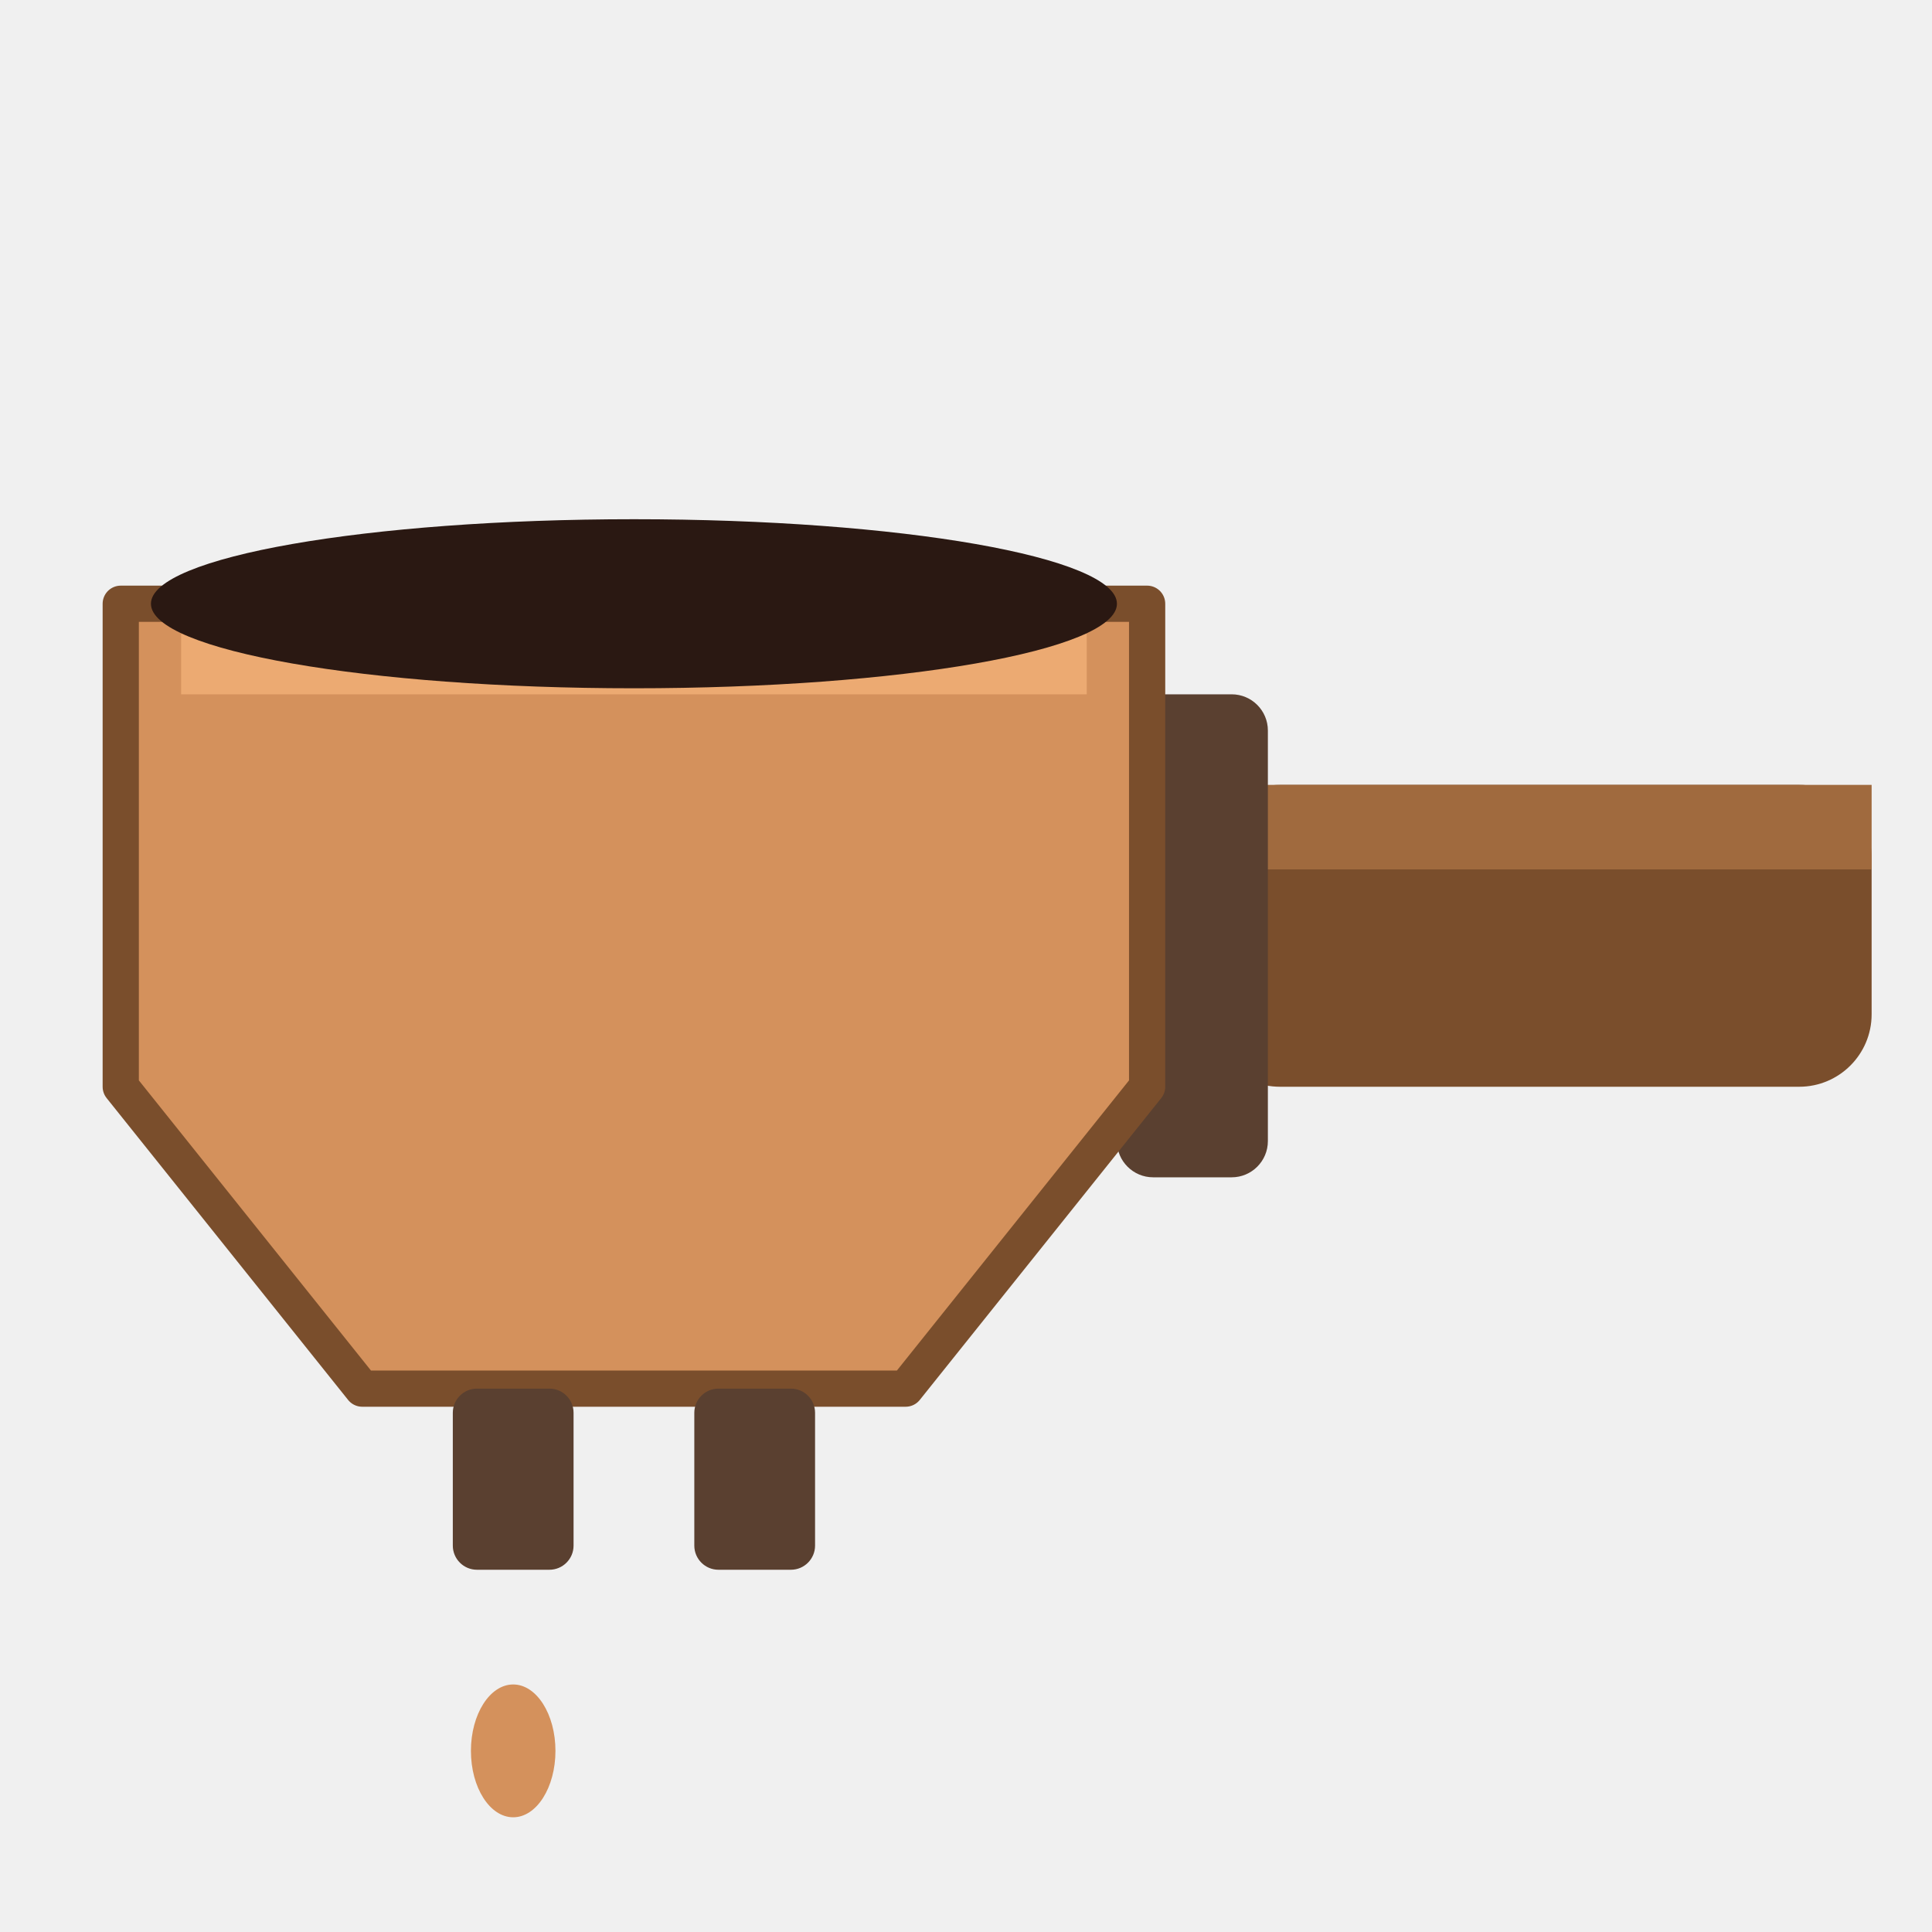
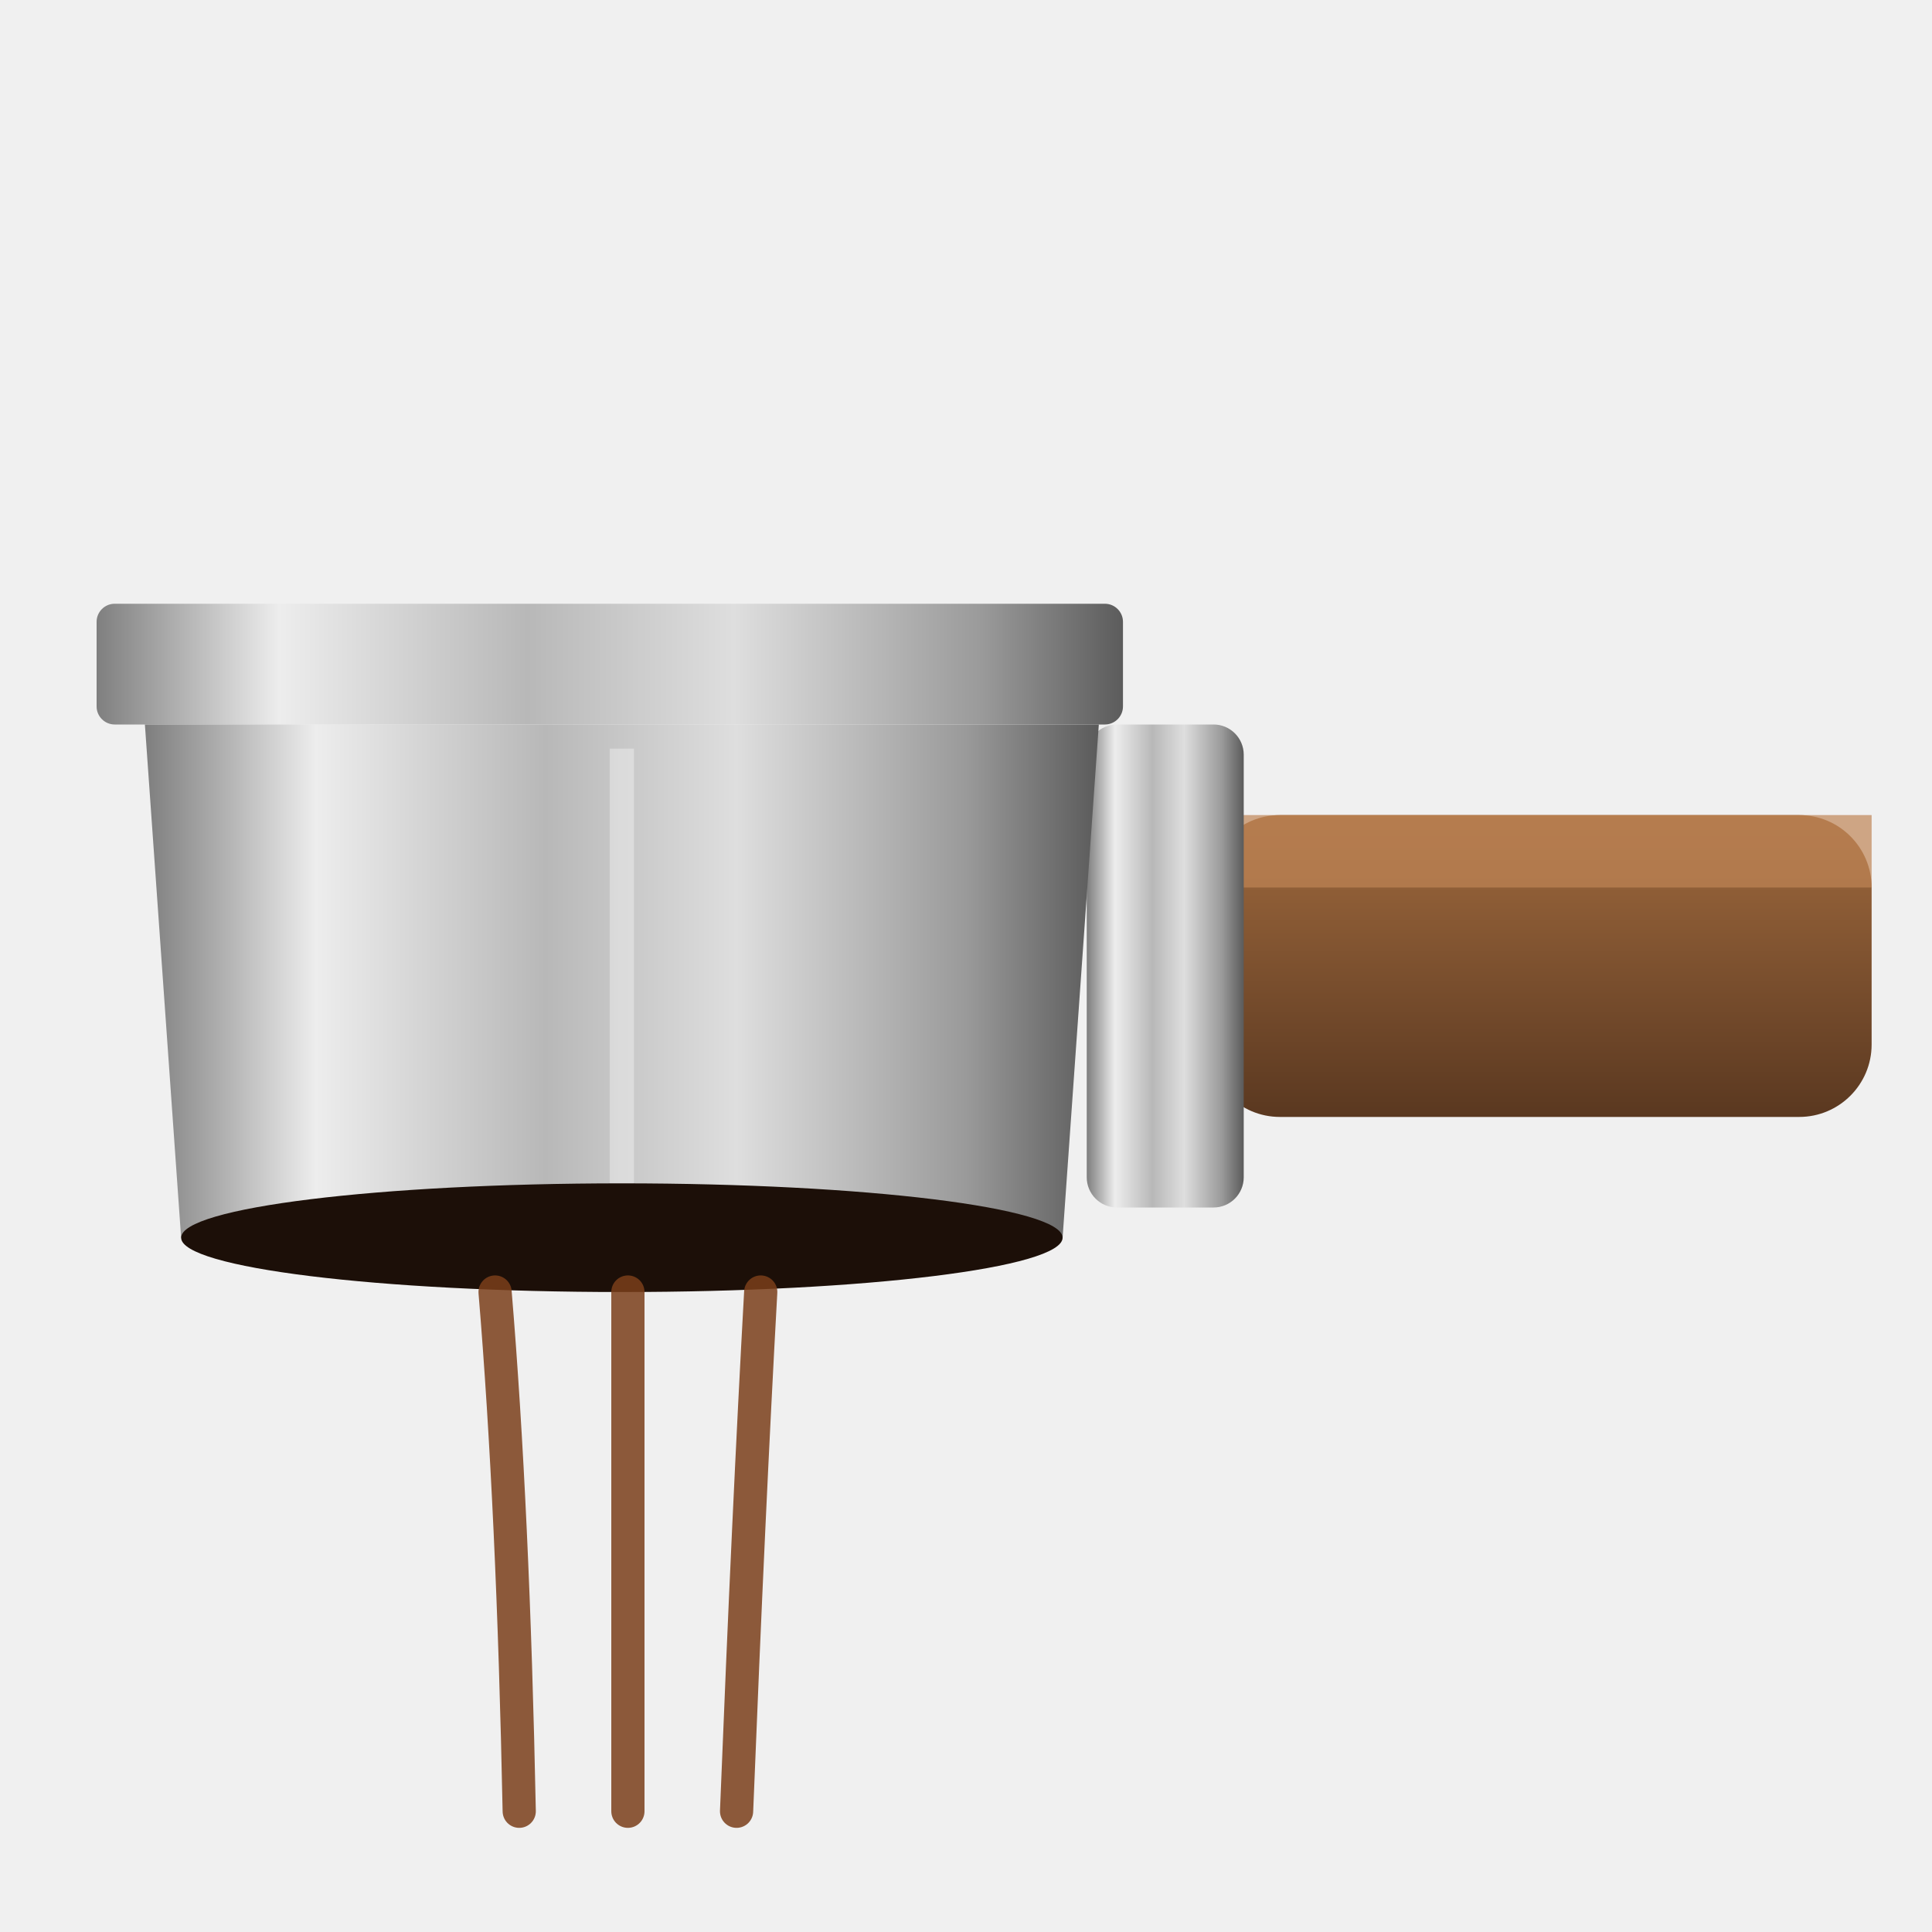
<svg xmlns="http://www.w3.org/2000/svg" viewBox="0 0 32 32">
-   <rect x="20" y="13" width="11" height="5" rx="1.2" fill="#7a4e2c" />
-   <rect x="20" y="13" width="11" height="1.4" fill="#a06a3e" />
-   <rect x="18.5" y="11.5" width="2.5" height="8" rx="0.6" fill="#5a4030" />
-   <path d="M2 10 H19 V18 L15 23 H6 L2 18 Z" fill="#d4915c" stroke="#7a4e2c" stroke-width="0.6" stroke-linejoin="round" />
-   <rect x="3" y="10.5" width="15" height="1" fill="#ecaa72" />
-   <ellipse cx="10.5" cy="10" rx="8" ry="1.4" fill="#2a1812" />
-   <rect x="7.5" y="23" width="2" height="3" rx="0.4" fill="#5a4030" />
-   <rect x="11.5" y="23" width="2" height="3" rx="0.4" fill="#5a4030" />
-   <ellipse cx="8.5" cy="29" rx="0.7" ry="1.1" fill="#d4915c" />
+   <defs>
+     <linearGradient id="chrome" x1="0" y1="0" x2="1" y2="0">
+       <stop offset="0%" stop-color="#7d7d7d" />
+       <stop offset="18%" stop-color="#ededed" />
+       <stop offset="42%" stop-color="#b8b8b8" />
+       <stop offset="62%" stop-color="#dedede" />
+       <stop offset="86%" stop-color="#9a9a9a" />
+       <stop offset="100%" stop-color="#5a5a5a" />
+     </linearGradient>
+     <linearGradient id="wood" x1="0" y1="0" x2="0" y2="1">
+       <stop offset="0%" stop-color="#a06a3e" />
+       <stop offset="100%" stop-color="#5a3820" />
+     </linearGradient>
+   </defs>
+   <rect x="20" y="13.5" width="11" height="5" rx="1.2" fill="url(#wood)" />
+   <rect x="20" y="13.5" width="11" height="1.2" fill="#bf8556" opacity="0.7" />
+   <rect x="18" y="12" width="2.6" height="8" rx="0.5" fill="url(#chrome)" />
+   <rect x="1.6" y="10" width="17" height="2" rx="0.3" fill="url(#chrome)" />
+   <path d="M2.4 12 H18.2 L17.6 20.5 H3 Z" fill="url(#chrome)" />
+   <line x1="10.3" y1="12.4" x2="10.3" y2="20" stroke="#ffffff" stroke-width="0.4" opacity="0.35" />
+   <ellipse cx="10.3" cy="20.5" rx="7.3" ry="0.9" fill="#1c0f08" />
+   <path d="M8.2 21.4 Q8.5 25 8.6 30            M10.4 21.4 Q10.4 25 10.4 30            M12.6 21.4 Q12.4 25 12.2 30" stroke="#7a3e1a" stroke-width="0.55" fill="none" stroke-linecap="round" opacity="0.85" />
</svg>
